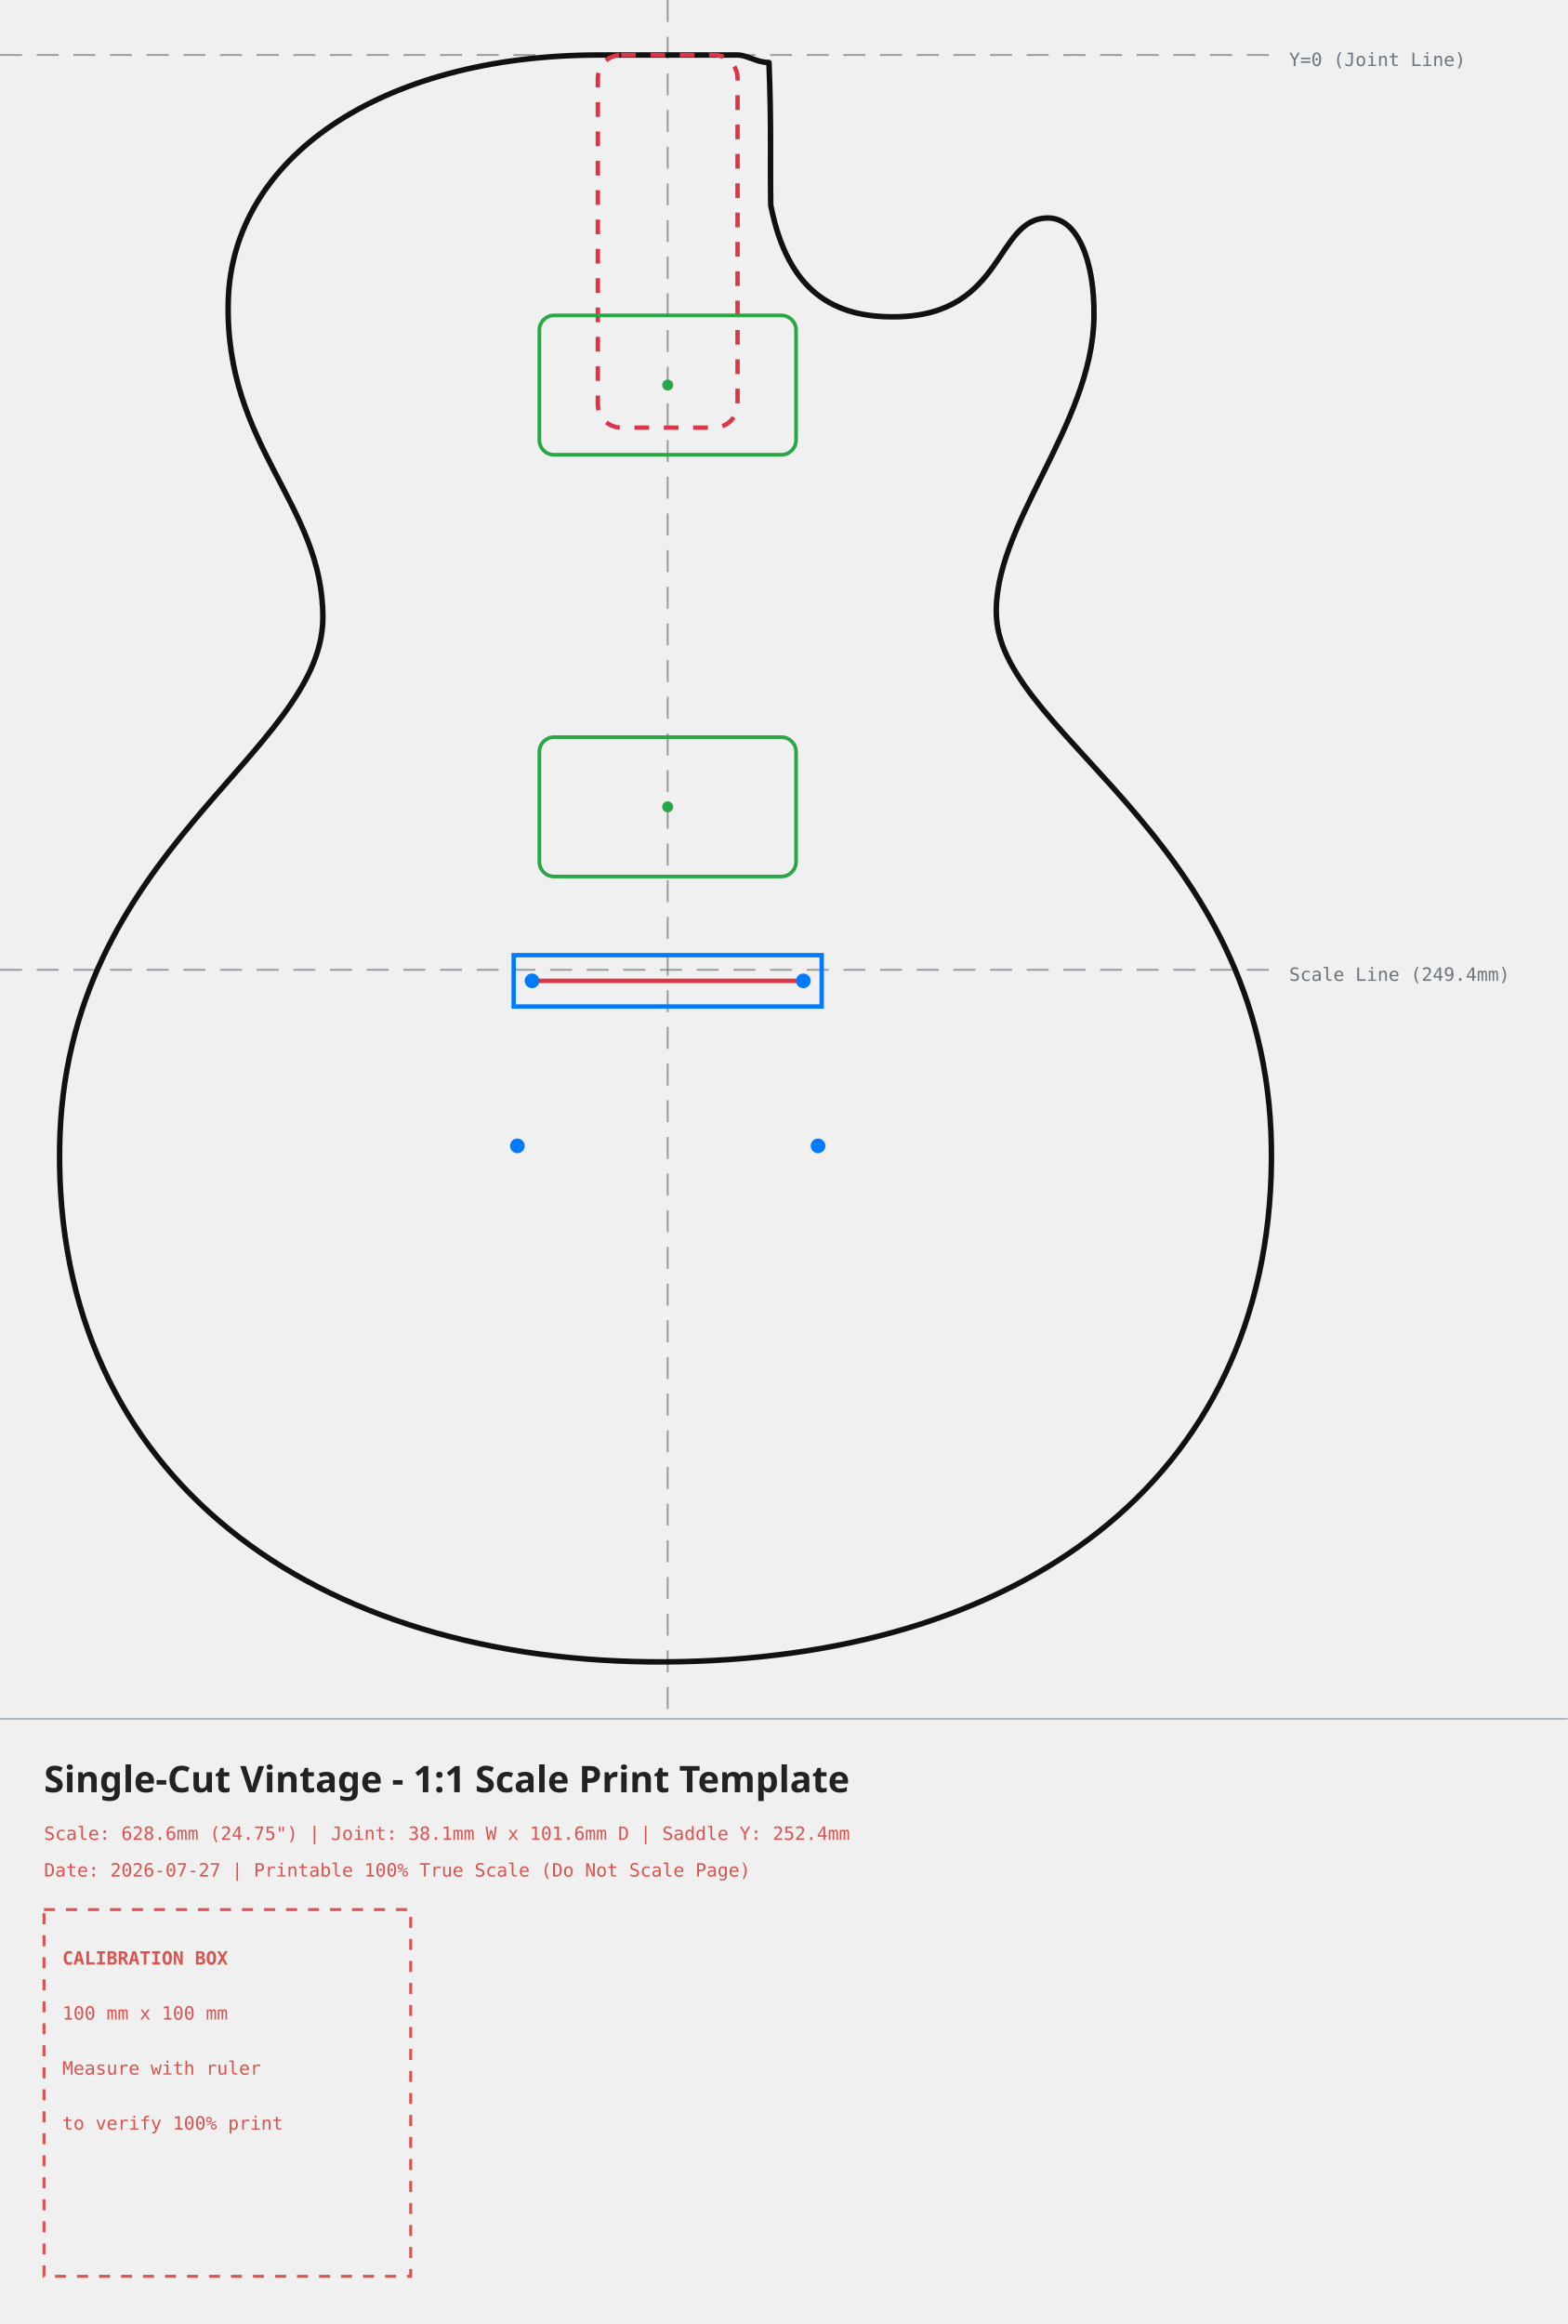
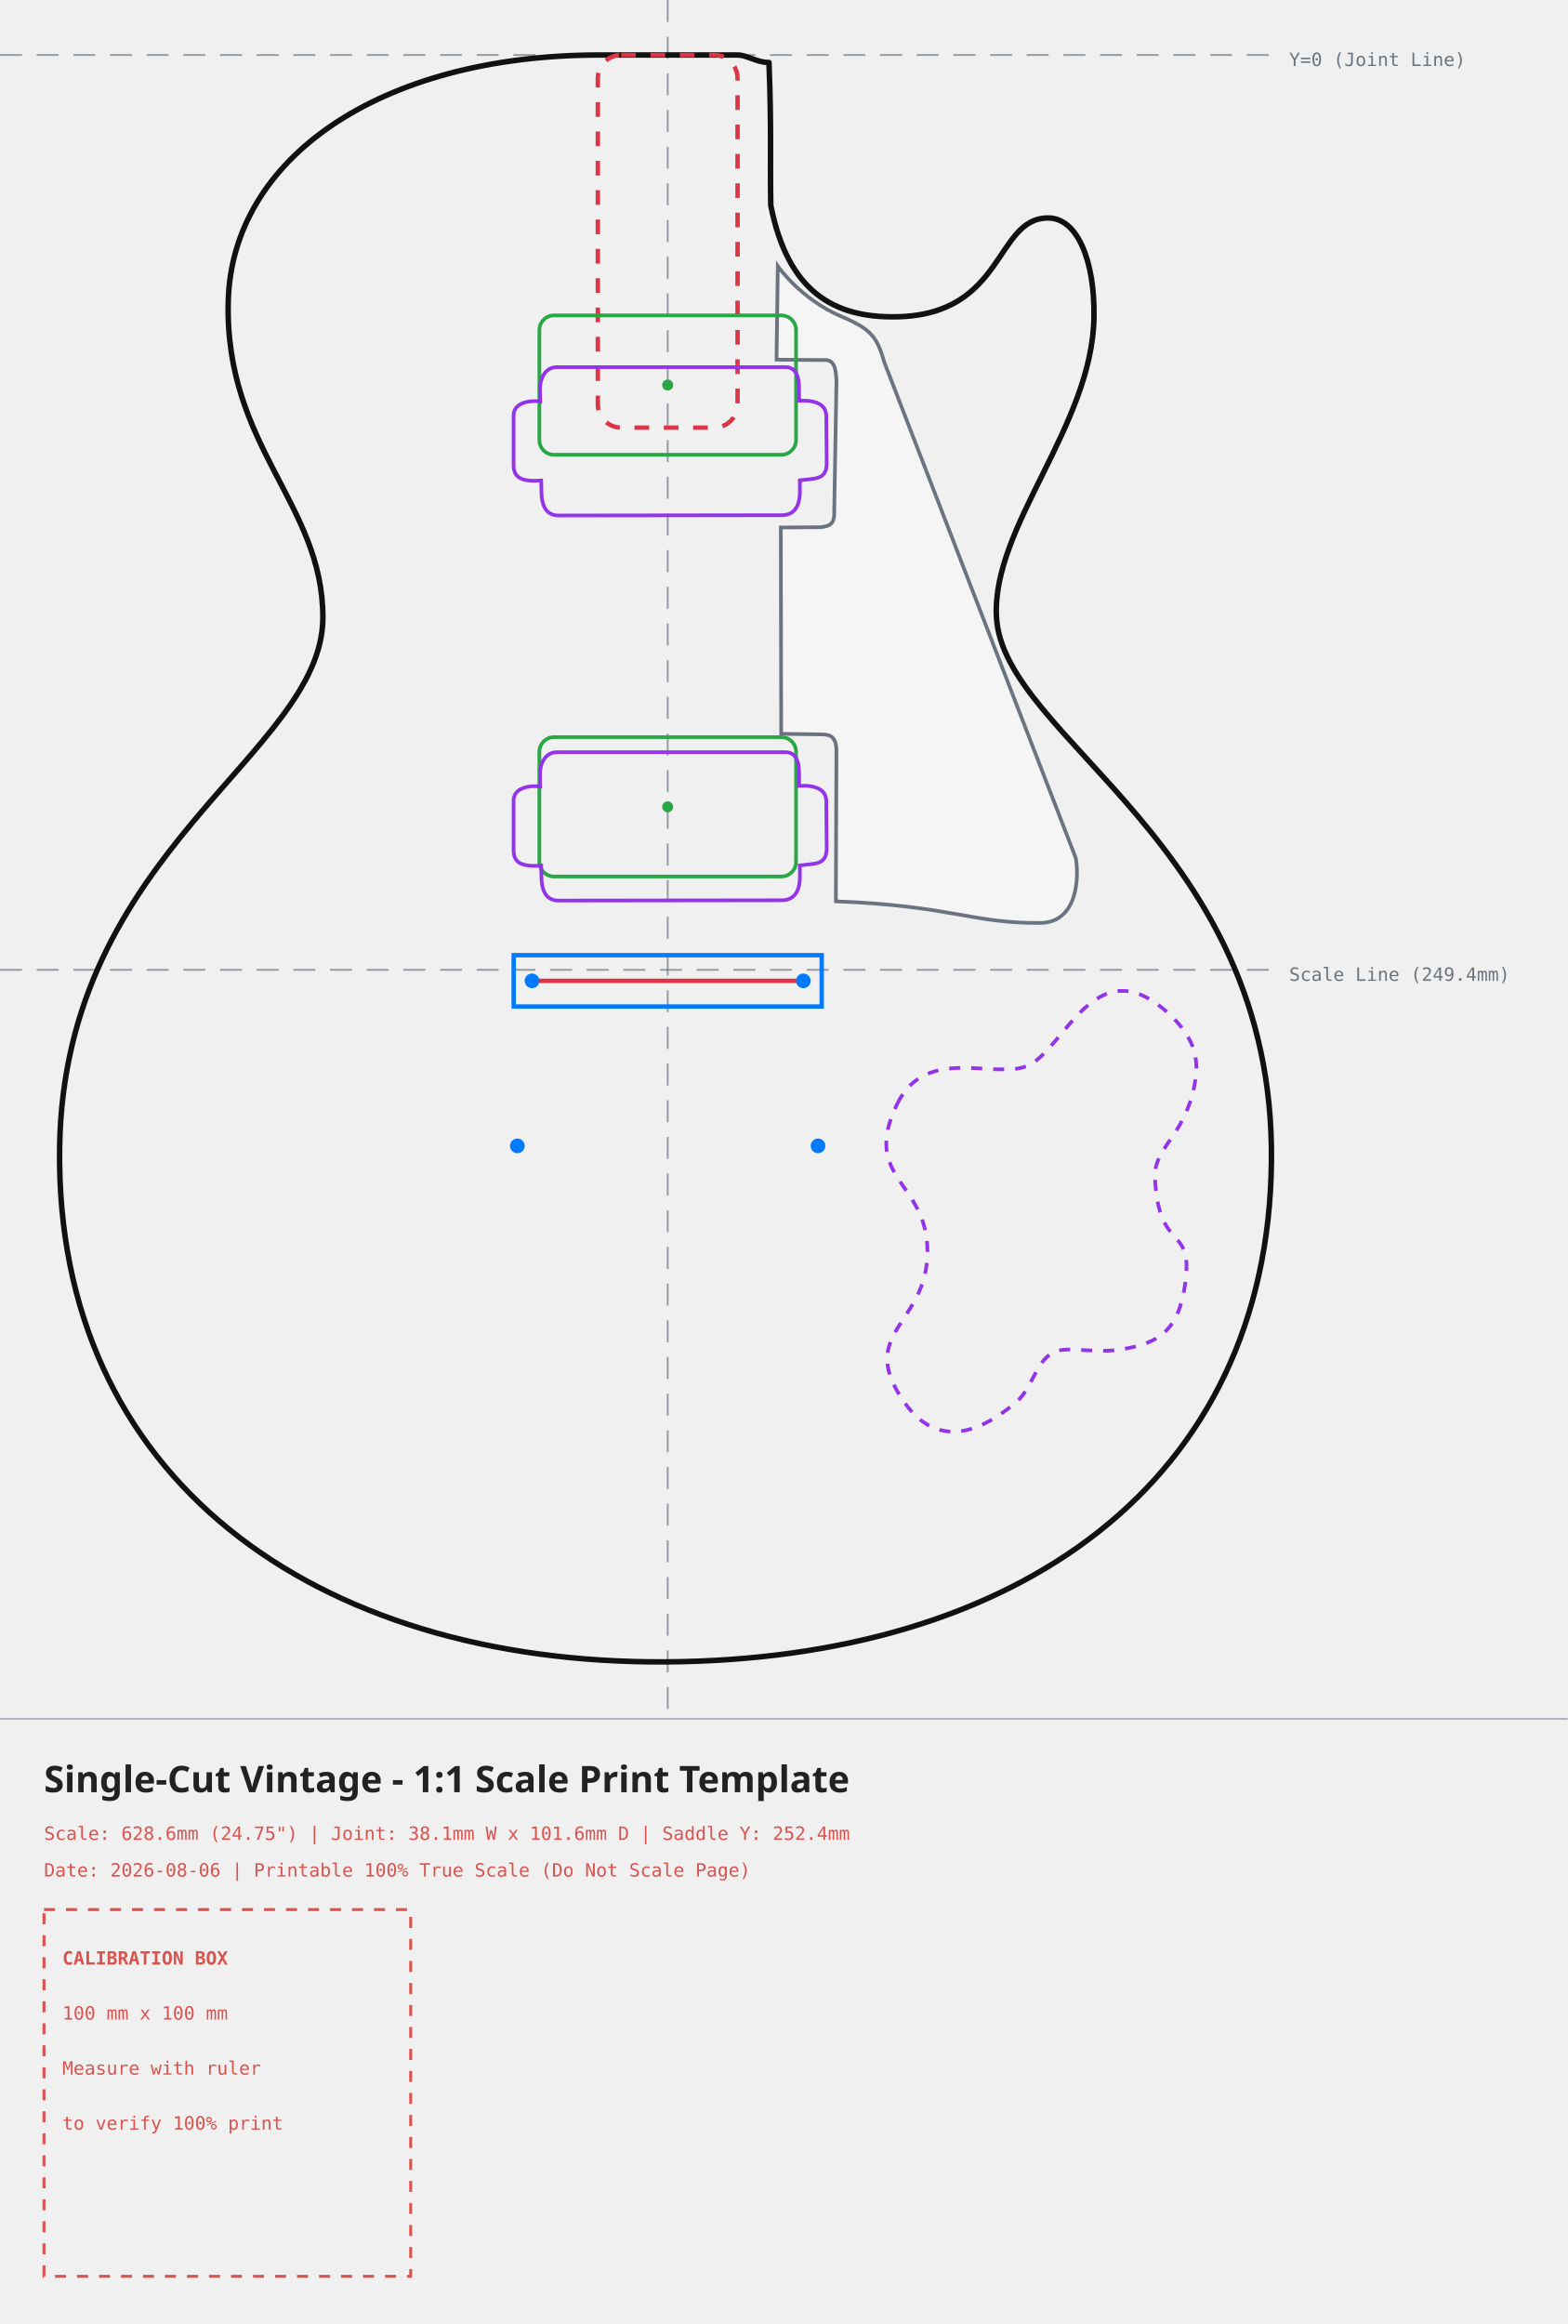
<svg xmlns="http://www.w3.org/2000/svg" width="427.56mm" height="633.69mm" viewBox="-182.09 -15.00 427.56 633.69">
  <style>
    .body-line { fill: none; stroke: #111111; stroke-width: 1.5; stroke-linecap: round; stroke-linejoin: round; }
    .neck-pocket { fill: none; stroke: #dc3545; stroke-width: 1.2; stroke-dasharray: 4,4; }
    .pickup-rout { fill: none; stroke: #28a745; stroke-width: 1.0; }
    .bridge-rout { fill: none; stroke: #007bff; stroke-width: 1.2; }
+     .back-route { fill: none; stroke: #9333ea; stroke-width: 1.0; stroke-dasharray: 3,3; }
+     .front-route { fill: none; stroke: #9333ea; stroke-width: 1.0; }
+     .pickguard { fill: #ffffff; fill-opacity: 0.35; stroke: #6b7280; stroke-width: 1.0; }
    .center-axis { fill: none; stroke: #6c757d; stroke-width: 0.5; stroke-dasharray: 6,4; opacity: 0.7; }
    .calibration-box { fill: none; stroke: #d9534f; stroke-width: 0.8; stroke-dasharray: 3,3; }
    .band-rule { fill: none; stroke: #adb5bd; stroke-width: 0.5; }
    .text-label { font-family: monospace, sans-serif; font-size: 5px; fill: #d9534f; }
    .axis-label { font-family: monospace, sans-serif; font-size: 5px; fill: #6c757d; }
    .title-label { font-family: sans-serif; font-size: 10px; font-weight: bold; fill: #222222; }
  </style>
  <g>
    <line x1="0" y1="-15.00" x2="0" y2="453.69" class="center-axis" />
    <line x1="-182.09" y1="0" x2="165.47" y2="0" class="center-axis" />
    <text x="169.47" y="3" class="axis-label">Y=0 (Joint Line)</text>
    <line x1="-182.09" y1="249.45" x2="165.47" y2="249.45" class="center-axis" stroke="#007bff" />
    <text x="169.47" y="252.45" class="axis-label" fill="#007bff">Scale Line (249.4mm)</text>
+     <path d="M 62.60 285.98 C 70.61 269.59, 89.91 279.75, 98.54 275.42 C 108.45 270.45, 116.69 243.83, 135.92 260.74 C 144.83 268.57, 144.89 275.12, 143.53 281.56 C 140.68 295.11, 132.42 297.97, 132.88 306.39 C 134.03 327.31, 143.57 318.28, 141.08 335.37 C 139.19 348.28, 133.51 351.21, 124.23 352.85 C 116.90 354.16, 109.87 352.17, 106.03 353.42 C 100.35 355.29, 99.70 363.88, 94.38 367.92 C 90.57 370.82, 75.76 383.47, 64.51 367.34 C 51.13 348.15, 70.91 346.40, 70.84 326.13 C 70.78 307.06, 52.62 306.38, 62.60 285.98 Z" class="back-route" />
    <path d="M -19.05 0.00 C -78.75 0.15, -118.90 28.39, -119.85 67.21 C -120.81 106.81, -93.94 122.39, -94.04 153.45 C -94.16 190.65, -164.70 216.79, -165.83 297.94 C -167.09 387.96, -96.33 438.69, -0.61 438.15 C 95.11 437.61, 163.82 389.41, 164.65 301.49 C 165.47 214.95, 91.28 186.54, 89.65 153.11 C 88.45 128.49, 115.77 101.13, 116.25 71.54 C 116.51 55.93, 111.65 44.53, 103.88 44.44 C 89.13 44.27, 92.22 70.81, 62.45 71.38 C 45.27 71.71, 32.77 64.53, 28.11 41.00 C 27.89 28.06, 28.33 20.13, 27.62 2.05 C 24.23 2.03, 21.64 0.00, 19.05 0.00 C 19.05 0.00, -19.05 0.00, -19.05 0.00 Z" class="body-line" />
+     <path d="M 30.03 57.57 C 30.03 57.57, 36.26 66.61, 47.42 71.32 C 55.52 74.74, 57.13 76.95, 59.10 83.85 C 59.10 83.85, 111.25 218.86, 111.25 218.86 C 112.24 223.99, 111.89 236.57, 101.59 236.66 C 83.04 236.82, 77.21 231.95, 45.86 230.77 C 45.86 230.77, 46.02 189.46, 46.02 189.46 C 45.87 185.76, 44.22 185.26, 41.95 185.25 C 41.95 185.25, 30.95 185.10, 30.95 185.10 C 30.95 185.10, 30.85 128.83, 30.85 128.83 C 30.85 128.83, 41.64 128.76, 41.64 128.76 C 45.11 128.44, 45.48 127.11, 45.42 124.12 C 45.42 124.12, 46.03 88.89, 46.03 88.89 C 45.83 85.37, 45.50 82.87, 42.31 83.18 C 42.31 83.18, 29.68 83.07, 29.68 83.07 C 29.68 83.07, 30.03 57.57, 30.03 57.57 Z" class="pickguard" style="fill:#ffffff" />
    <rect x="-19.05" y="0" width="38.1" height="101.6" rx="6.35" ry="6.35" class="neck-pocket" />
    <g transform="translate(0, 90) rotate(0)">
      <rect x="-35.00" y="-19.00" width="70" height="38" rx="4" ry="4" class="pickup-rout" />
      <circle cx="0" cy="0" r="1.5" fill="#28a745" />
    </g>
    <g transform="translate(0, 205) rotate(0)">
      <rect x="-35.00" y="-19.00" width="70" height="38" rx="4" ry="4" class="pickup-rout" />
      <circle cx="0" cy="0" r="1.5" fill="#28a745" />
    </g>
+     <path d="M -30.22 85.11 C -30.22 85.11, 31.89 85.11, 31.89 85.11 C 34.80 85.00, 35.79 87.36, 35.82 90.51 C 35.82 90.51, 35.85 94.27, 35.85 94.27 C 40.18 94.06, 43.23 95.13, 43.25 98.52 C 43.25 98.52, 43.36 111.52, 43.36 111.52 C 43.23 115.92, 40.13 115.43, 36.03 115.97 C 36.03 115.97, 36.06 118.79, 36.06 118.79 C 36.09 122.96, 34.60 125.48, 31.04 125.48 C 31.04 125.48, -29.95 125.56, -29.95 125.56 C -32.76 125.46, -34.34 123.51, -34.43 119.24 C -34.43 119.24, -34.50 116.03, -34.50 116.03 C -39.54 116.38, -42.01 115.44, -42.03 111.87 C -42.03 111.87, -42.03 98.35, -42.03 98.35 C -42.05 94.84, -37.88 94.07, -34.76 94.46 C -34.76 94.46, -34.82 91.48, -34.82 91.48 C -34.91 87.78, -33.14 85.11, -30.22 85.11 Z" class="front-route" />
+     <path d="M -30.22 190.11 C -30.22 190.11, 31.89 190.11, 31.89 190.11 C 34.80 190.00, 35.79 192.36, 35.82 195.51 C 35.82 195.51, 35.85 199.27, 35.85 199.27 C 40.18 199.06, 43.23 200.13, 43.25 203.52 C 43.25 203.52, 43.36 216.52, 43.36 216.52 C 43.23 220.92, 40.13 220.43, 36.03 220.97 C 36.03 220.97, 36.06 223.79, 36.06 223.79 C 36.09 227.96, 34.60 230.48, 31.04 230.48 C 31.04 230.48, -29.95 230.56, -29.95 230.56 C -32.76 230.46, -34.34 228.51, -34.43 224.24 C -34.43 224.24, -34.50 221.03, -34.50 221.03 C -39.54 221.38, -42.01 220.44, -42.03 216.87 C -42.03 216.87, -42.03 203.35, -42.03 203.35 C -42.05 199.84, -37.88 199.07, -34.76 199.46 C -34.76 199.46, -34.82 196.48, -34.82 196.48 C -34.91 192.78, -33.14 190.11, -30.22 190.11 Z" class="front-route" />
    <g transform="translate(0, 252.45)">
      <rect x="-42.00" y="-7.00" width="84" height="14" class="bridge-rout" />
      <line x1="-37.00" y1="0" x2="37.00" y2="0" stroke="#dc3545" stroke-width="1.2" />
      <circle cx="-37" cy="0" r="2" fill="#007bff" />
      <circle cx="37" cy="0" r="2" fill="#007bff" />
      <circle cx="-41" cy="45" r="2" fill="#007bff" />
      <circle cx="41" cy="45" r="2" fill="#007bff" />
    </g>
  </g>
  <g>
    <line x1="-182.09" y1="453.69" x2="245.47" y2="453.69" class="band-rule" />
    <text x="-170.09" y="473.69" class="title-label">Single-Cut Vintage - 1:1 Scale Print Template</text>
    <text x="-170.09" y="486.69" class="text-label">Scale: 628.6mm (24.75") | Joint: 38.1mm W x 101.6mm D | Saddle Y: 252.4mm</text>
-     <text x="-170.09" y="496.69" class="text-label">Date: 2026-07-27 | Printable 100% True Scale (Do Not Scale Page)</text>
+     <text x="-170.09" y="496.69" class="text-label">Date: 2026-08-06 | Printable 100% True Scale (Do Not Scale Page)</text>
    <g transform="translate(-170.09, 505.69)">
      <rect x="0" y="0" width="100" height="100" class="calibration-box" />
      <text x="5" y="15" class="text-label" font-weight="bold">CALIBRATION BOX</text>
      <text x="5" y="30" class="text-label">100 mm x 100 mm</text>
      <text x="5" y="45" class="text-label">Measure with ruler</text>
      <text x="5" y="60" class="text-label">to verify 100% print</text>
    </g>
  </g>
</svg>
